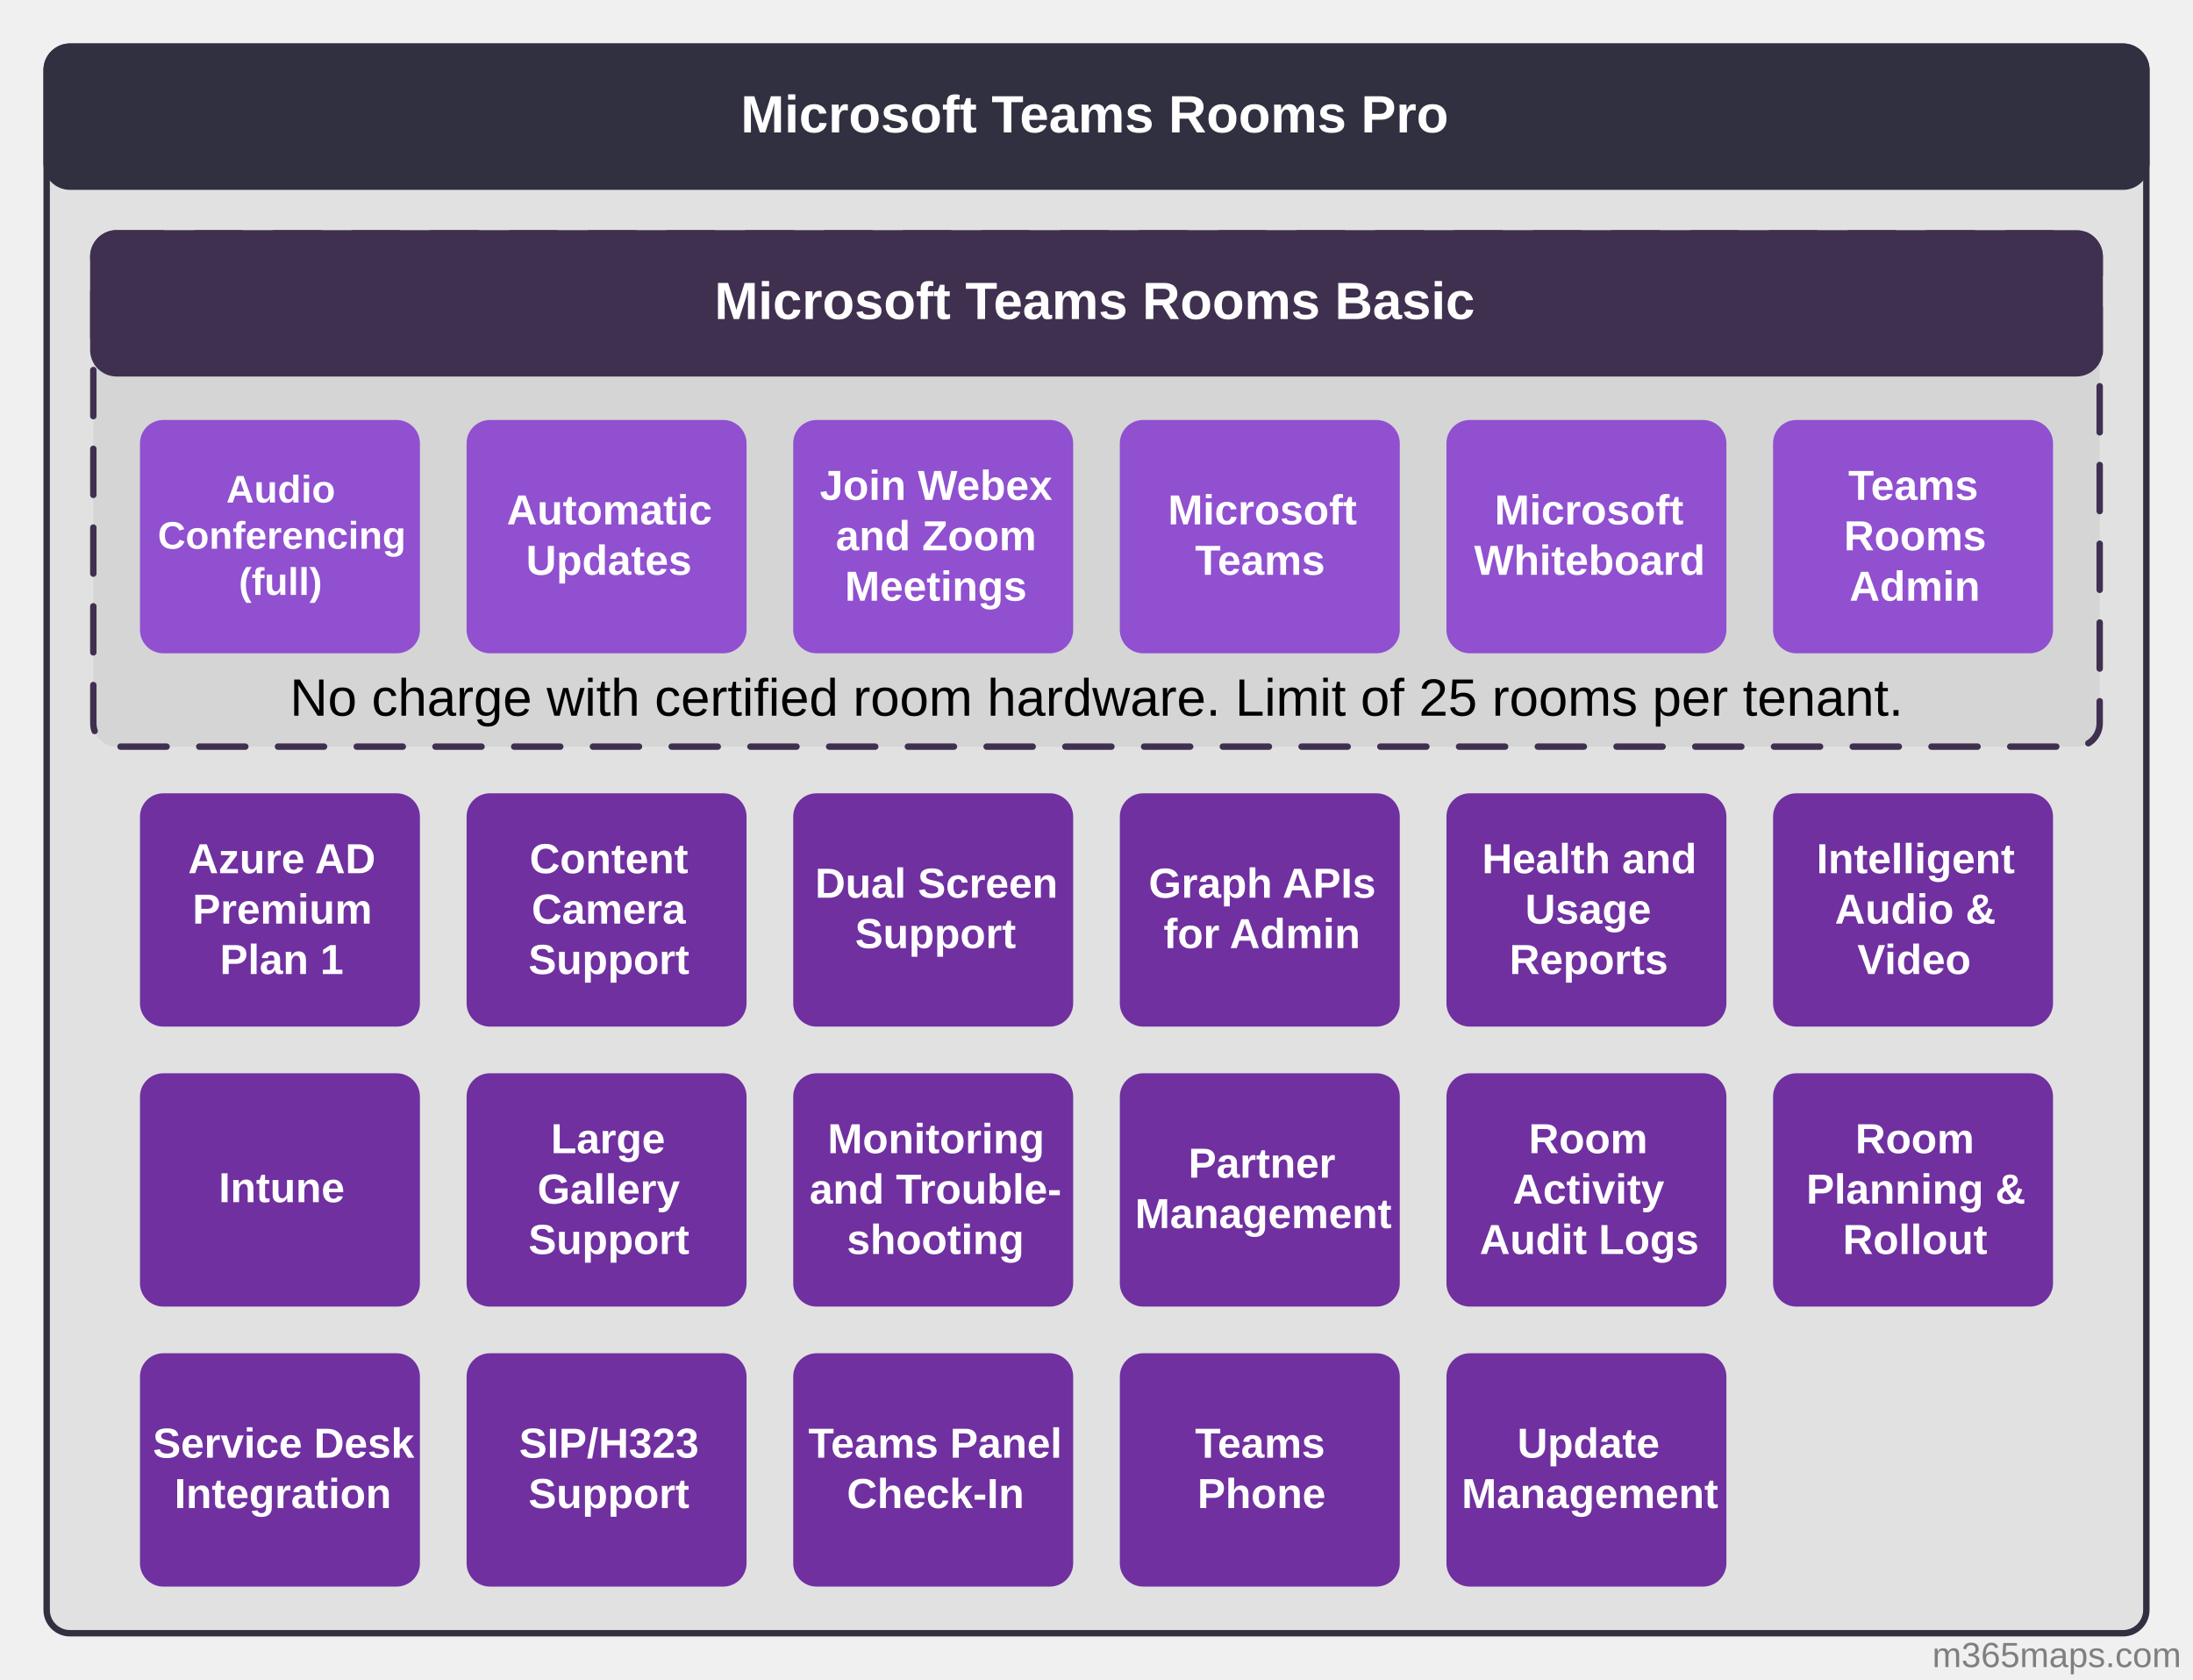
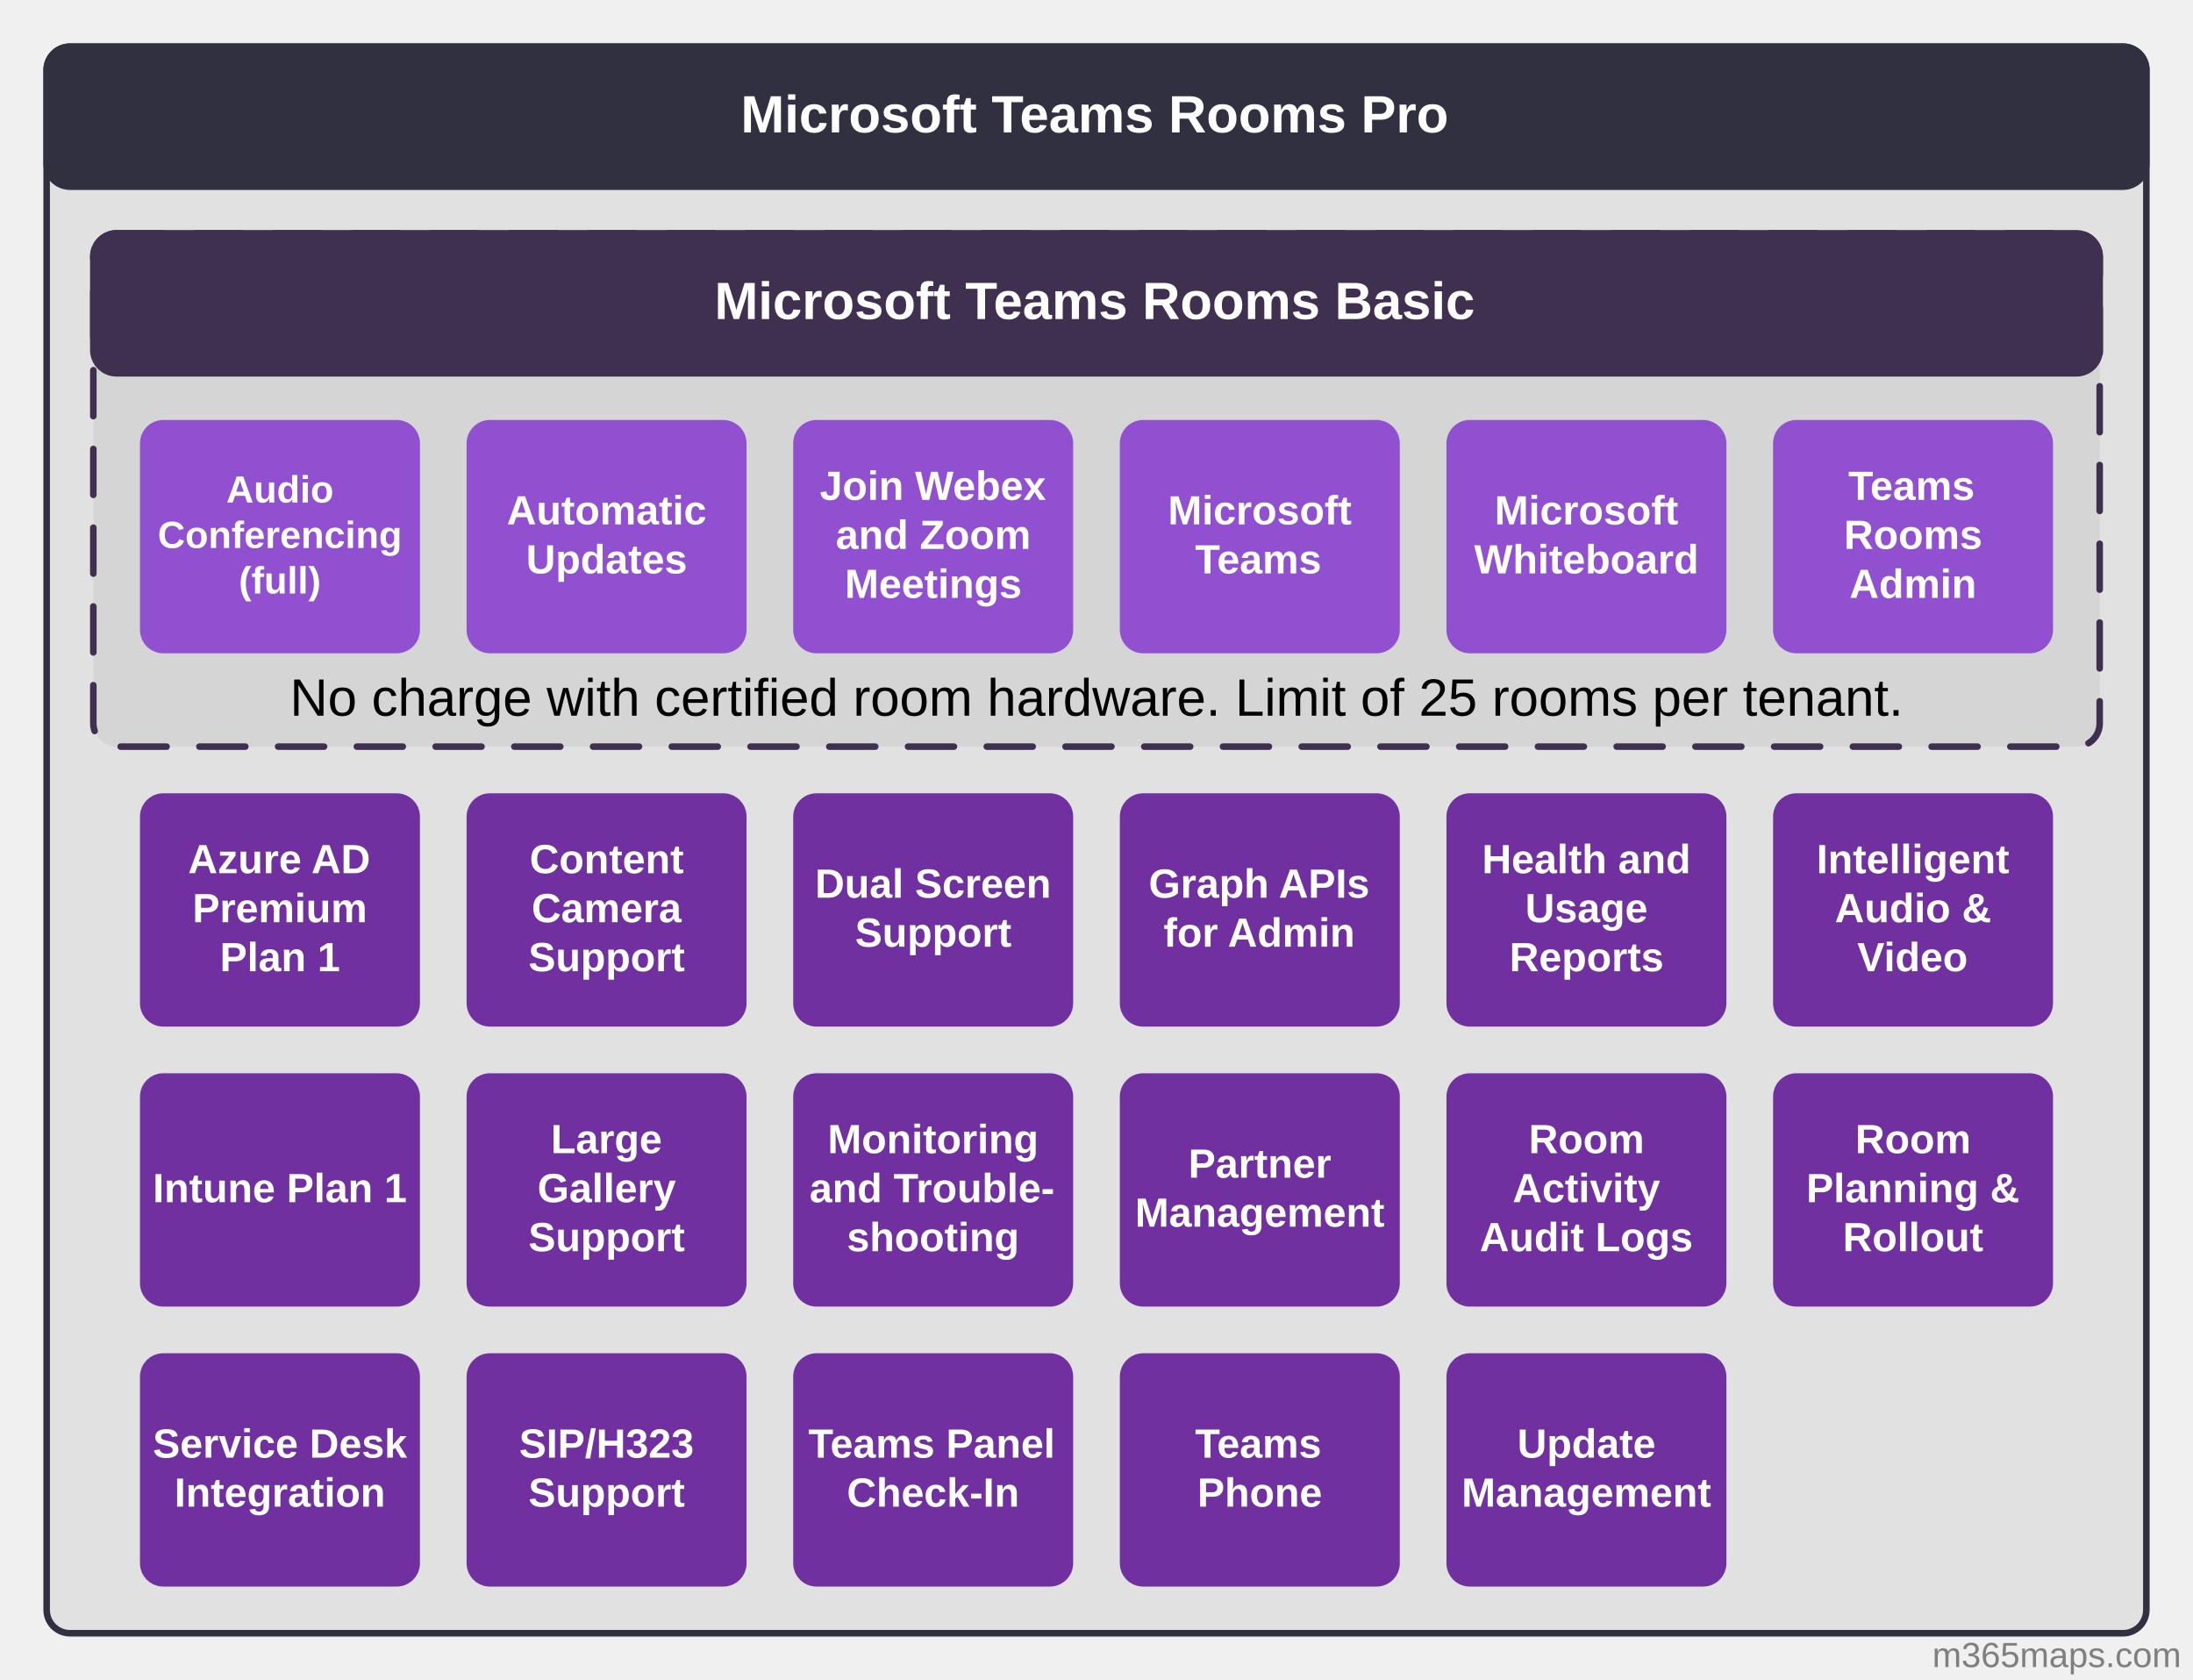
<svg xmlns="http://www.w3.org/2000/svg" width="752" height="576" viewBox="0 0 752 576" class="a">
  <style>
- .b {fill:#a5a5a5;fill-opacity:0.2;stroke:#303040;stroke-linecap:round;stroke-linejoin:round;stroke-width:2.2}
- .c {fill:#a5a5a5;fill-opacity:0.2;stroke:#403050;stroke-dasharray:15.8,11.2;stroke-linecap:round;stroke-linejoin:round;stroke-width:2.2}
- .d {fill:#403050;stroke:#403050;stroke-linecap:round;stroke-linejoin:round;stroke-width:2.2}
+ .b {fill:#a5a5a5;fill-opacity:0.2;stroke:#303040;stroke-linecap:round;stroke-linejoin:round;stroke-width:2.25}
+ .c {fill:#a5a5a5;fill-opacity:0.2;stroke:#403050;stroke-dasharray:15.75,11.25;stroke-linecap:round;stroke-linejoin:round;stroke-width:2.25}
+ .d {fill:#403050;stroke:#403050;stroke-linecap:round;stroke-linejoin:round;stroke-width:2.25}
.e {fill:#ffffff;font-family:Arial;font-size:1.5em;font-weight:bold}
- .f {fill:#303040;stroke:#303040;stroke-linecap:round;stroke-linejoin:round;stroke-width:2.2}
+ .f {fill:#303040;stroke:#303040;stroke-linecap:round;stroke-linejoin:round;stroke-width:2.25}
.g {fill:none;stroke:none;stroke-linecap:round;stroke-linejoin:round;stroke-width:1}
.h {fill:#000000;font-family:Arial;font-size:1.5em}
.i {fill:#9050d0;stroke:none;stroke-linecap:round;stroke-linejoin:round;stroke-width:0.5}
- .j {fill:#ffffff;font-family:Arial;font-size:1.2em;font-weight:bold}
+ .j {fill:#ffffff;font-family:Arial;font-size:1.167em;font-weight:bold}
.k {font-size:1em}
.l {fill:#7030a0;stroke:none;stroke-linecap:round;stroke-linejoin:round;stroke-width:0.5}
- .m {fill:none;stroke:none;stroke-linecap:round;stroke-linejoin:round;stroke-width:0.8}
+ .m {fill:none;stroke:none;stroke-linecap:round;stroke-linejoin:round;stroke-width:0.75}
.n {fill:#7f7f7f;font-family:Arial;font-size:1em}
- .o {fill:#ffffff;font-family:Arial;font-size:1.1em;font-weight:bold}
+ .o {fill:#ffffff;font-family:Arial;font-size:1.083em;font-weight:bold}
.a {fill:none;fill-rule:evenodd;font-size:12px;overflow:visible;stroke-linecap:square;stroke-miterlimit:3}
</style>
  <rect x="16" y="16" width="720" height="544" rx="8" ry="8" class="b" />
  <rect x="32" y="80" width="688" height="176" rx="8" ry="8" class="c" />
  <a target="_blank" href="https://www.microsoft.com/microsoft-teams/microsoft-teams-rooms">
    <rect x="32" y="80" width="688" height="48" rx="8" ry="8" class="d" />
    <text x="245" y="109.4" class="e">Microsoft Teams Rooms Basic</text>
  </a>
  <a target="_blank" href="https://www.microsoft.com/microsoft-teams/microsoft-teams-rooms">
    <rect x="16" y="16" width="720" height="48" rx="8" ry="8" class="f" />
    <text x="254" y="45.4" class="e">Microsoft Teams Rooms Pro</text>
  </a>
  <a target="_blank" href="https://www.microsoft.com/microsoft-teams/microsoft-teams-rooms#office-ContentAreaHeadingTemplate-njol7nz">
    <rect x="32" y="224" width="688" height="32" rx="8" ry="8" class="g" />
    <text x="99.4" y="245.4" class="h">No charge with certified room hardware. Limit of 25 rooms per tenant.</text>
  </a>
  <a target="_blank" href="https://learn.microsoft.com/microsoft-365/whiteboard/">
-     <rect x="496" y="144" width="96" height="80" rx="8" ry="8" class="i" />
+     <rect x="496" y="144" width="96" height="80" rx="8" ry="8" class="i" data-feature="141927E2-F8BF-CA48-8B9B-D4092C4563CB" />
    <text x="512.5" y="179.8" class="j">Microsoft <tspan x="505.5" dy="1.2em" class="k">Whiteboard</tspan>
    </text>
  </a>
  <a target="_blank" href="https://learn.microsoft.com/microsoftteams/rooms/rooms-licensing#device-management">
    <rect x="160" y="144" width="96" height="80" rx="8" ry="8" class="i" />
    <text x="173.8" y="179.8" class="j">Automatic <tspan x="180.4" dy="1.2em" class="k">Updates</tspan>
    </text>
  </a>
  <a target="_blank" href="https://azure.microsoft.com/pricing/details/active-directory/">
-     <rect x="48" y="272" width="96" height="80" rx="8" ry="8" class="l" />
+     <rect x="48" y="272" width="96" height="80" rx="8" ry="8" class="l" data-feature="1F1086A6-7FCA-5E4C-A18A-BC78EFEB4ABB" />
    <text x="64.5" y="299.4" class="j">Azure AD <tspan x="66" dy="1.2em" class="k">Premium </tspan>
      <tspan x="75.4" dy="1.2em" class="k">Plan 1</tspan>
    </text>
  </a>
  <a target="_blank" href="https://learn.microsoft.com/mem/intune/fundamentals/what-is-intune">
-     <rect x="48" y="368" width="96" height="80" rx="8" ry="8" class="l" />
-     <text x="75" y="412.2" class="j">Intune</text>
+     <rect x="48" y="368" width="96" height="80" rx="8" ry="8" class="l" data-feature="72F7F5F7-0D1C-2840-9FCC-42923DEF66B0" />
+     <text x="52.4" y="412.2" class="j">Intune Plan 1</text>
  </a>
  <a target="_blank" href="https://learn.microsoft.com/MicrosoftTeams/what-is-phone-system-in-office-365">
-     <rect x="384" y="464" width="96" height="80" rx="8" ry="8" class="l" />
+     <rect x="384" y="464" width="96" height="80" rx="8" ry="8" class="l" data-feature="EE5462AC-7DA2-B246-B249-8B2F748638CD" />
    <text x="409.8" y="499.8" class="j">Teams <tspan x="410.6" dy="1.2em" class="k">Phone</tspan>
    </text>
  </a>
  <a target="_blank" href="https://learn.microsoft.com/microsoftteams/rooms/third-party-join">
    <rect x="272" y="144" width="96" height="80" rx="8" ry="8" class="i" />
    <text x="281.1" y="171.4" class="j">Join Webex <tspan x="286.6" dy="1.2em" class="k">and Zoom </tspan>
      <tspan x="289.7" dy="1.2em" class="k">Meetings</tspan>
    </text>
  </a>
  <a target="_blank" href="https://learn.microsoft.com/microsoftteams/devices/check-in-and-room-release">
    <rect x="272" y="464" width="96" height="80" rx="8" ry="8" class="l" />
    <text x="277.2" y="499.8" class="j">Teams Panel <tspan x="290.4" dy="1.2em" class="k">Check</tspan>-In</text>
  </a>
  <a target="_blank" href="https://learn.microsoft.com/MicrosoftTeams/what-is-phone-system-in-office-365">
    <rect x="160" y="272" width="96" height="80" rx="8" ry="8" class="l" />
    <text x="181.6" y="299.4" class="j">Content <tspan x="182.3" dy="1.2em" class="k">Camera </tspan>
      <tspan x="181.2" dy="1.2em" class="k">Support</tspan>
    </text>
  </a>
  <a target="_blank" href="https://www.microsoft.com/microsoft-teams/microsoft-teams-rooms/compare-rooms-plans">
    <rect x="160" y="464" width="96" height="80" rx="8" ry="8" class="l" />
    <text x="178" y="499.8" class="j">SIP/H323 <tspan x="181.2" dy="1.2em" class="k">Support</tspan>
    </text>
  </a>
  <a target="_blank" href="https://learn.microsoft.com/microsoftteams/rooms/rooms-licensing#intelligent-audio-and-video">
    <rect x="608" y="272" width="96" height="80" rx="8" ry="8" class="l" />
    <text x="622.9" y="299.4" class="j">Intelligent <tspan x="629.2" dy="1.2em" class="k">Audio &amp; </tspan>
      <tspan x="636.9" dy="1.2em" class="k">Video</tspan>
    </text>
  </a>
  <a target="_blank" href="https://m365maps.com/">
-     <rect y="560" width="752" height="16" class="m" />
+     <rect x="0" y="560" width="752" height="16" class="m" />
    <text x="662.6" y="571.6" class="n">m365maps.com</text>
  </a>
  <a target="_blank" href="https://learn.microsoft.com/microsoftteams/rooms/microsoft-teams-rooms-premium#service-capabilities">
    <rect x="608" y="368" width="96" height="80" rx="8" ry="8" class="l" />
    <text x="636.2" y="395.4" class="j">Room <tspan x="619.4" dy="1.2em" class="k">Planning &amp; </tspan>
      <tspan x="631.9" dy="1.2em" class="k">Rollout</tspan>
    </text>
  </a>
  <a target="_blank" href="https://learn.microsoft.com/microsoftteams/rooms/microsoft-teams-rooms-premium#service-features">
    <rect x="272" y="368" width="96" height="80" rx="8" ry="8" class="l" />
    <text x="283.8" y="395.4" class="j">Monitoring <tspan x="277.6" dy="1.2em" class="k">and Trouble</tspan>-<tspan x="290.4" dy="1.2em" class="k">shooting</tspan>
    </text>
  </a>
  <a target="_blank" href="https://learn.microsoft.com/microsoftteams/rooms/microsoft-teams-rooms-premium#service-capabilities">
    <rect x="48" y="464" width="96" height="80" rx="8" ry="8" class="l" />
    <text x="52.4" y="499.8" class="j">Service Desk <tspan x="59.8" dy="1.2em" class="k">Integration</tspan>
    </text>
  </a>
  <a target="_blank" href="https://learn.microsoft.com/microsoftteams/rooms/microsoft-teams-rooms-premium#service-features">
    <rect x="496" y="464" width="96" height="80" rx="8" ry="8" class="l" />
    <text x="520.3" y="499.8" class="j">Update <tspan x="501.2" dy="1.2em" class="k">Management</tspan>
    </text>
  </a>
  <a target="_blank" href="https://learn.microsoft.com/microsoftteams/rooms/health-and-usage-reports">
    <rect x="496" y="272" width="96" height="80" rx="8" ry="8" class="l" />
    <text x="508.2" y="299.4" class="j">Health and <tspan x="523" dy="1.2em" class="k">Usage </tspan>
      <tspan x="517.6" dy="1.2em" class="k">Reports</tspan>
    </text>
  </a>
  <a target="_blank" href="https://learn.microsoft.com/microsoftteams/rooms/admin-center-license-overview">
    <rect x="608" y="144" width="96" height="80" rx="8" ry="8" class="i" />
    <text x="633.8" y="171.4" class="j">Teams <tspan x="632.3" dy="1.2em" class="k">Rooms </tspan>
      <tspan x="634.2" dy="1.2em" class="k">Admin</tspan>
    </text>
  </a>
  <a target="_blank" href="https://learn.microsoft.com/microsoftteams/rooms/rooms-licensing#meeting-engagement">
    <rect x="160" y="368" width="96" height="80" rx="8" ry="8" class="l" />
    <text x="188.9" y="395.4" class="j">Large <tspan x="184.3" dy="1.2em" class="k">Gallery </tspan>
      <tspan x="181.2" dy="1.2em" class="k">Support</tspan>
    </text>
  </a>
  <a target="_blank" href="https://learn.microsoft.com/microsoftteams/rooms/rooms-licensing#meeting-engagement">
    <rect x="272" y="272" width="96" height="80" rx="8" ry="8" class="l" />
    <text x="279.5" y="307.8" class="j">Dual Screen <tspan x="293.2" dy="1.2em" class="k">Support</tspan>
    </text>
  </a>
  <a target="_blank" href="https://learn.microsoft.com/microsoftteams/rooms/admin-center-license-overview#comparison-of-teams-rooms-feature-availability-by-license">
    <rect x="384" y="272" width="96" height="80" rx="8" ry="8" class="l" />
    <text x="393.9" y="307.8" class="j">Graph APIs <tspan x="399" dy="1.2em" class="k">for Admin</tspan>
    </text>
  </a>
  <a target="_blank" href="https://learn.microsoft.com/microsoftteams/rooms/multi-tenant-auditing">
    <rect x="496" y="368" width="96" height="80" rx="8" ry="8" class="l" />
    <text x="524.2" y="395.4" class="j">Room <tspan x="518.7" dy="1.2em" class="k">Activity </tspan>
      <tspan x="507.4" dy="1.2em" class="k">Audit Logs</tspan>
    </text>
  </a>
  <a target="_blank" href="https://learn.microsoft.com/microsoftteams/rooms/multi-tenant-management-customer">
    <rect x="384" y="368" width="96" height="80" rx="8" ry="8" class="l" />
    <text x="407.5" y="403.8" class="j">Partner <tspan x="389.2" dy="1.2em" class="k">Management</tspan>
    </text>
  </a>
  <a target="_blank" href="https://learn.microsoft.com/microsoftteams/audio-conferencing-in-office-365">
-     <rect x="48" y="144" width="96" height="80" rx="8" ry="8" class="i" />
+     <rect x="48" y="144" width="96" height="80" rx="8" ry="8" class="i" data-feature="91D948B6-82D9-E24F-B5C0-77D2E3C6443D" />
    <text x="77.6" y="172.3" class="o">Audio <tspan x="54.1" dy="1.2em" class="k">Conferencing </tspan>
      <tspan x="81.9" dy="1.2em" class="k">(full)</tspan>
    </text>
  </a>
  <a target="_blank" href="https://products.office.com/microsoft-teams/">
-     <rect x="384" y="144" width="96" height="80" rx="8" ry="8" class="i" />
+     <rect x="384" y="144" width="96" height="80" rx="8" ry="8" class="i" data-feature="543B8269-DF36-CC4B-9823-FB05B4D1A849" />
    <text x="400.5" y="179.8" class="j">Microsoft <tspan x="409.8" dy="1.2em" class="k">Teams</tspan>
    </text>
  </a>
</svg>
